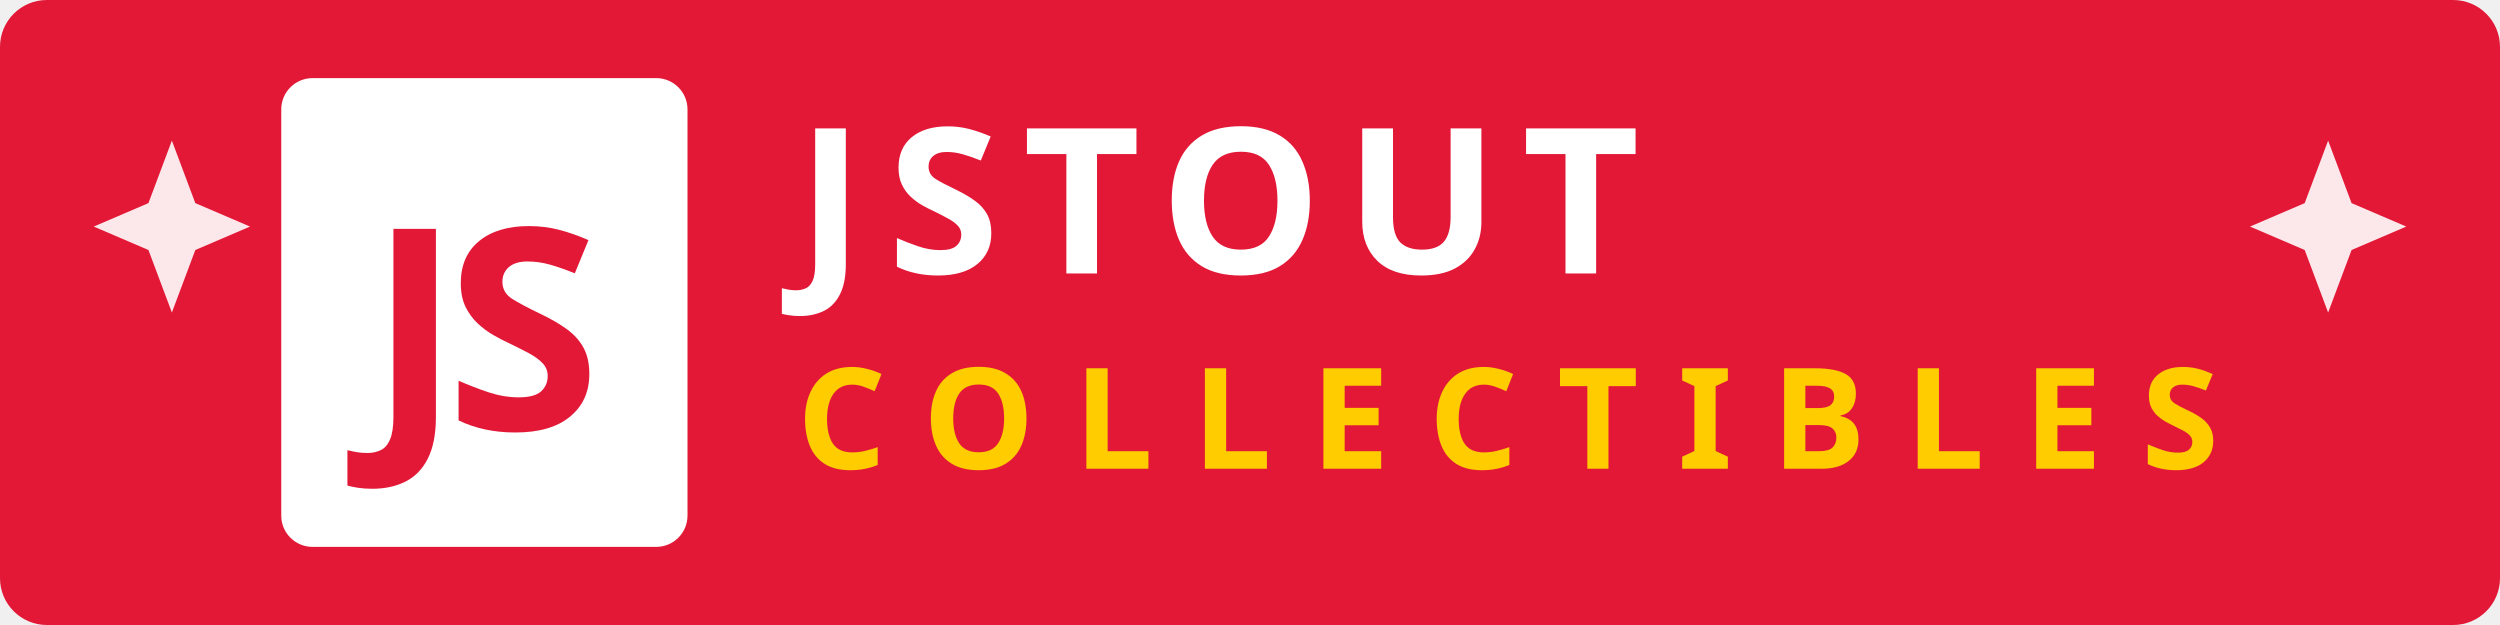
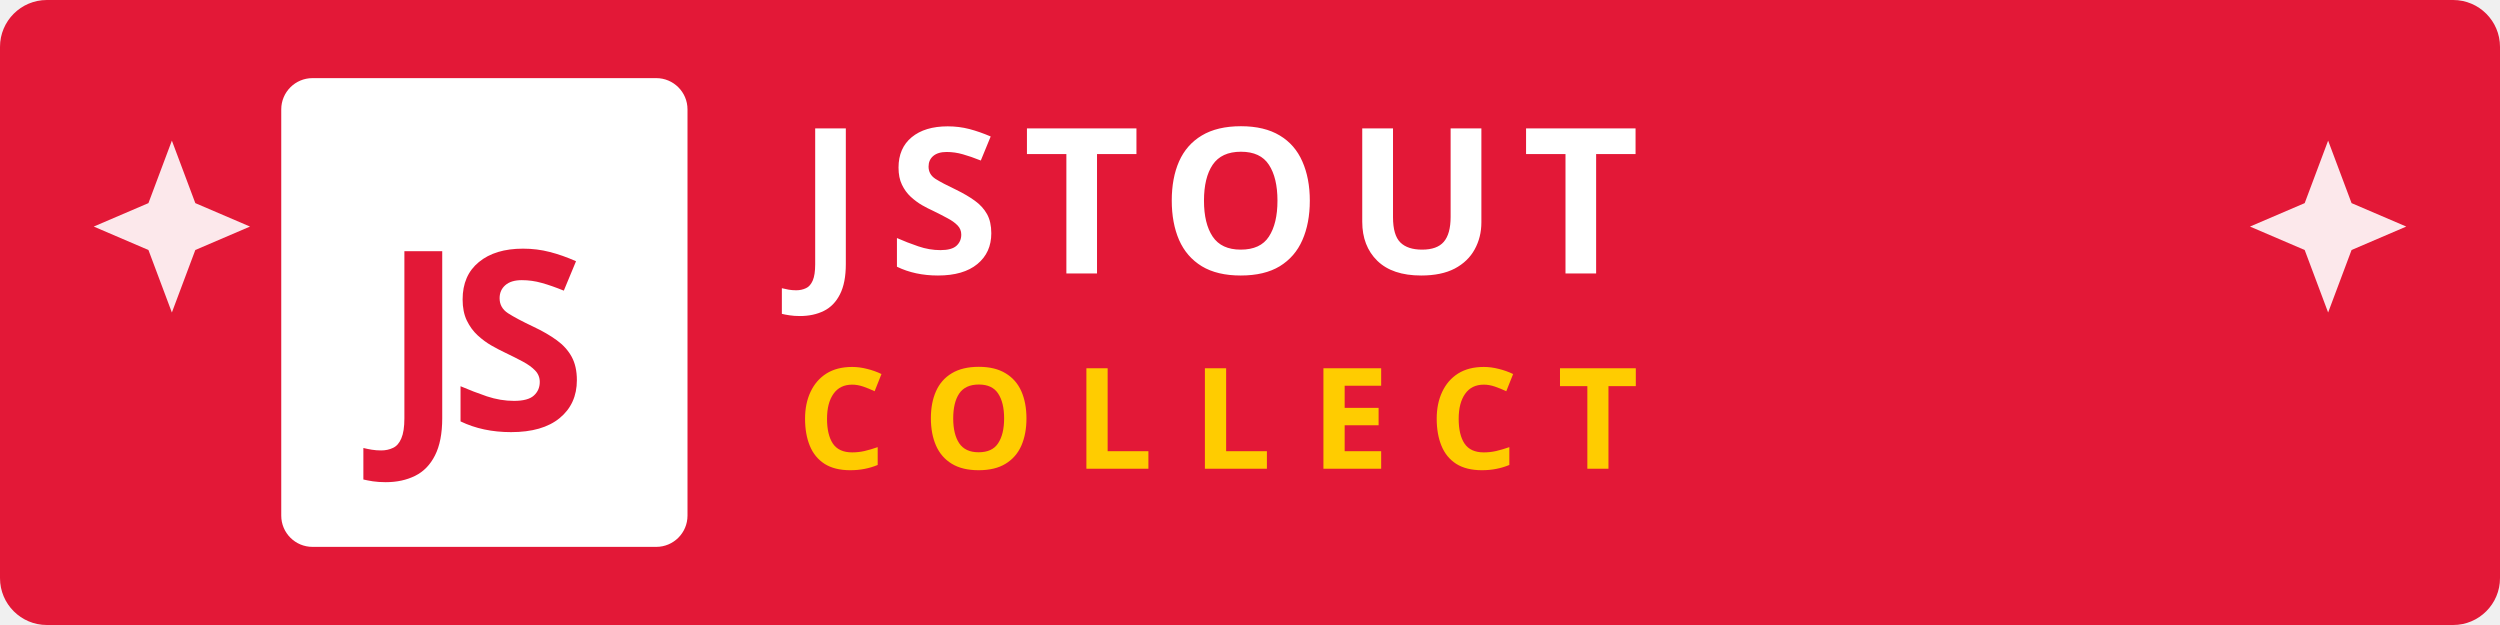
<svg xmlns="http://www.w3.org/2000/svg" viewBox="0 0 320 80" width="320" height="80">
  <rect x="0" y="0" width="320" height="80" rx="6" fill="#E31837" />
  <polygon points="22,40 25,32 32,29 25,26 22,18 19,26 12,29 19,32" fill="#fff" opacity="0.9" />
  <rect x="36" y="10" width="52" height="60" rx="4" fill="#fff" />
-   <text x="62" y="55" font-family="Arial Black, sans-serif" font-size="36" font-weight="900" fill="#E31837" text-anchor="middle" letter-spacing="-2">JS</text>
+   <text x="62" y="55" font-family="Arial Black, sans-serif" font-size="32" font-weight="900" fill="#E31837" text-anchor="middle" letter-spacing="-2">JS</text>
  <text x="102" y="35" font-family="Arial Black, Impact, sans-serif" font-size="26" font-weight="900" fill="#fff" letter-spacing="3">JSTOUT</text>
-   <text x="102" y="60" font-family="Arial Black, Impact, sans-serif" font-size="18" font-weight="900" fill="#ffcc00" letter-spacing="5">COLLECTIBLES</text>
+   <text x="102" y="60" font-family="Arial Black, Impact, sans-serif" font-size="18" font-weight="900" fill="#ffcc00" letter-spacing="5">COLLECT</text>
  <polygon points="298,40 301,32 308,29 301,26 298,18 295,26 288,29 295,32" fill="#fff" opacity="0.9" />
</svg>
